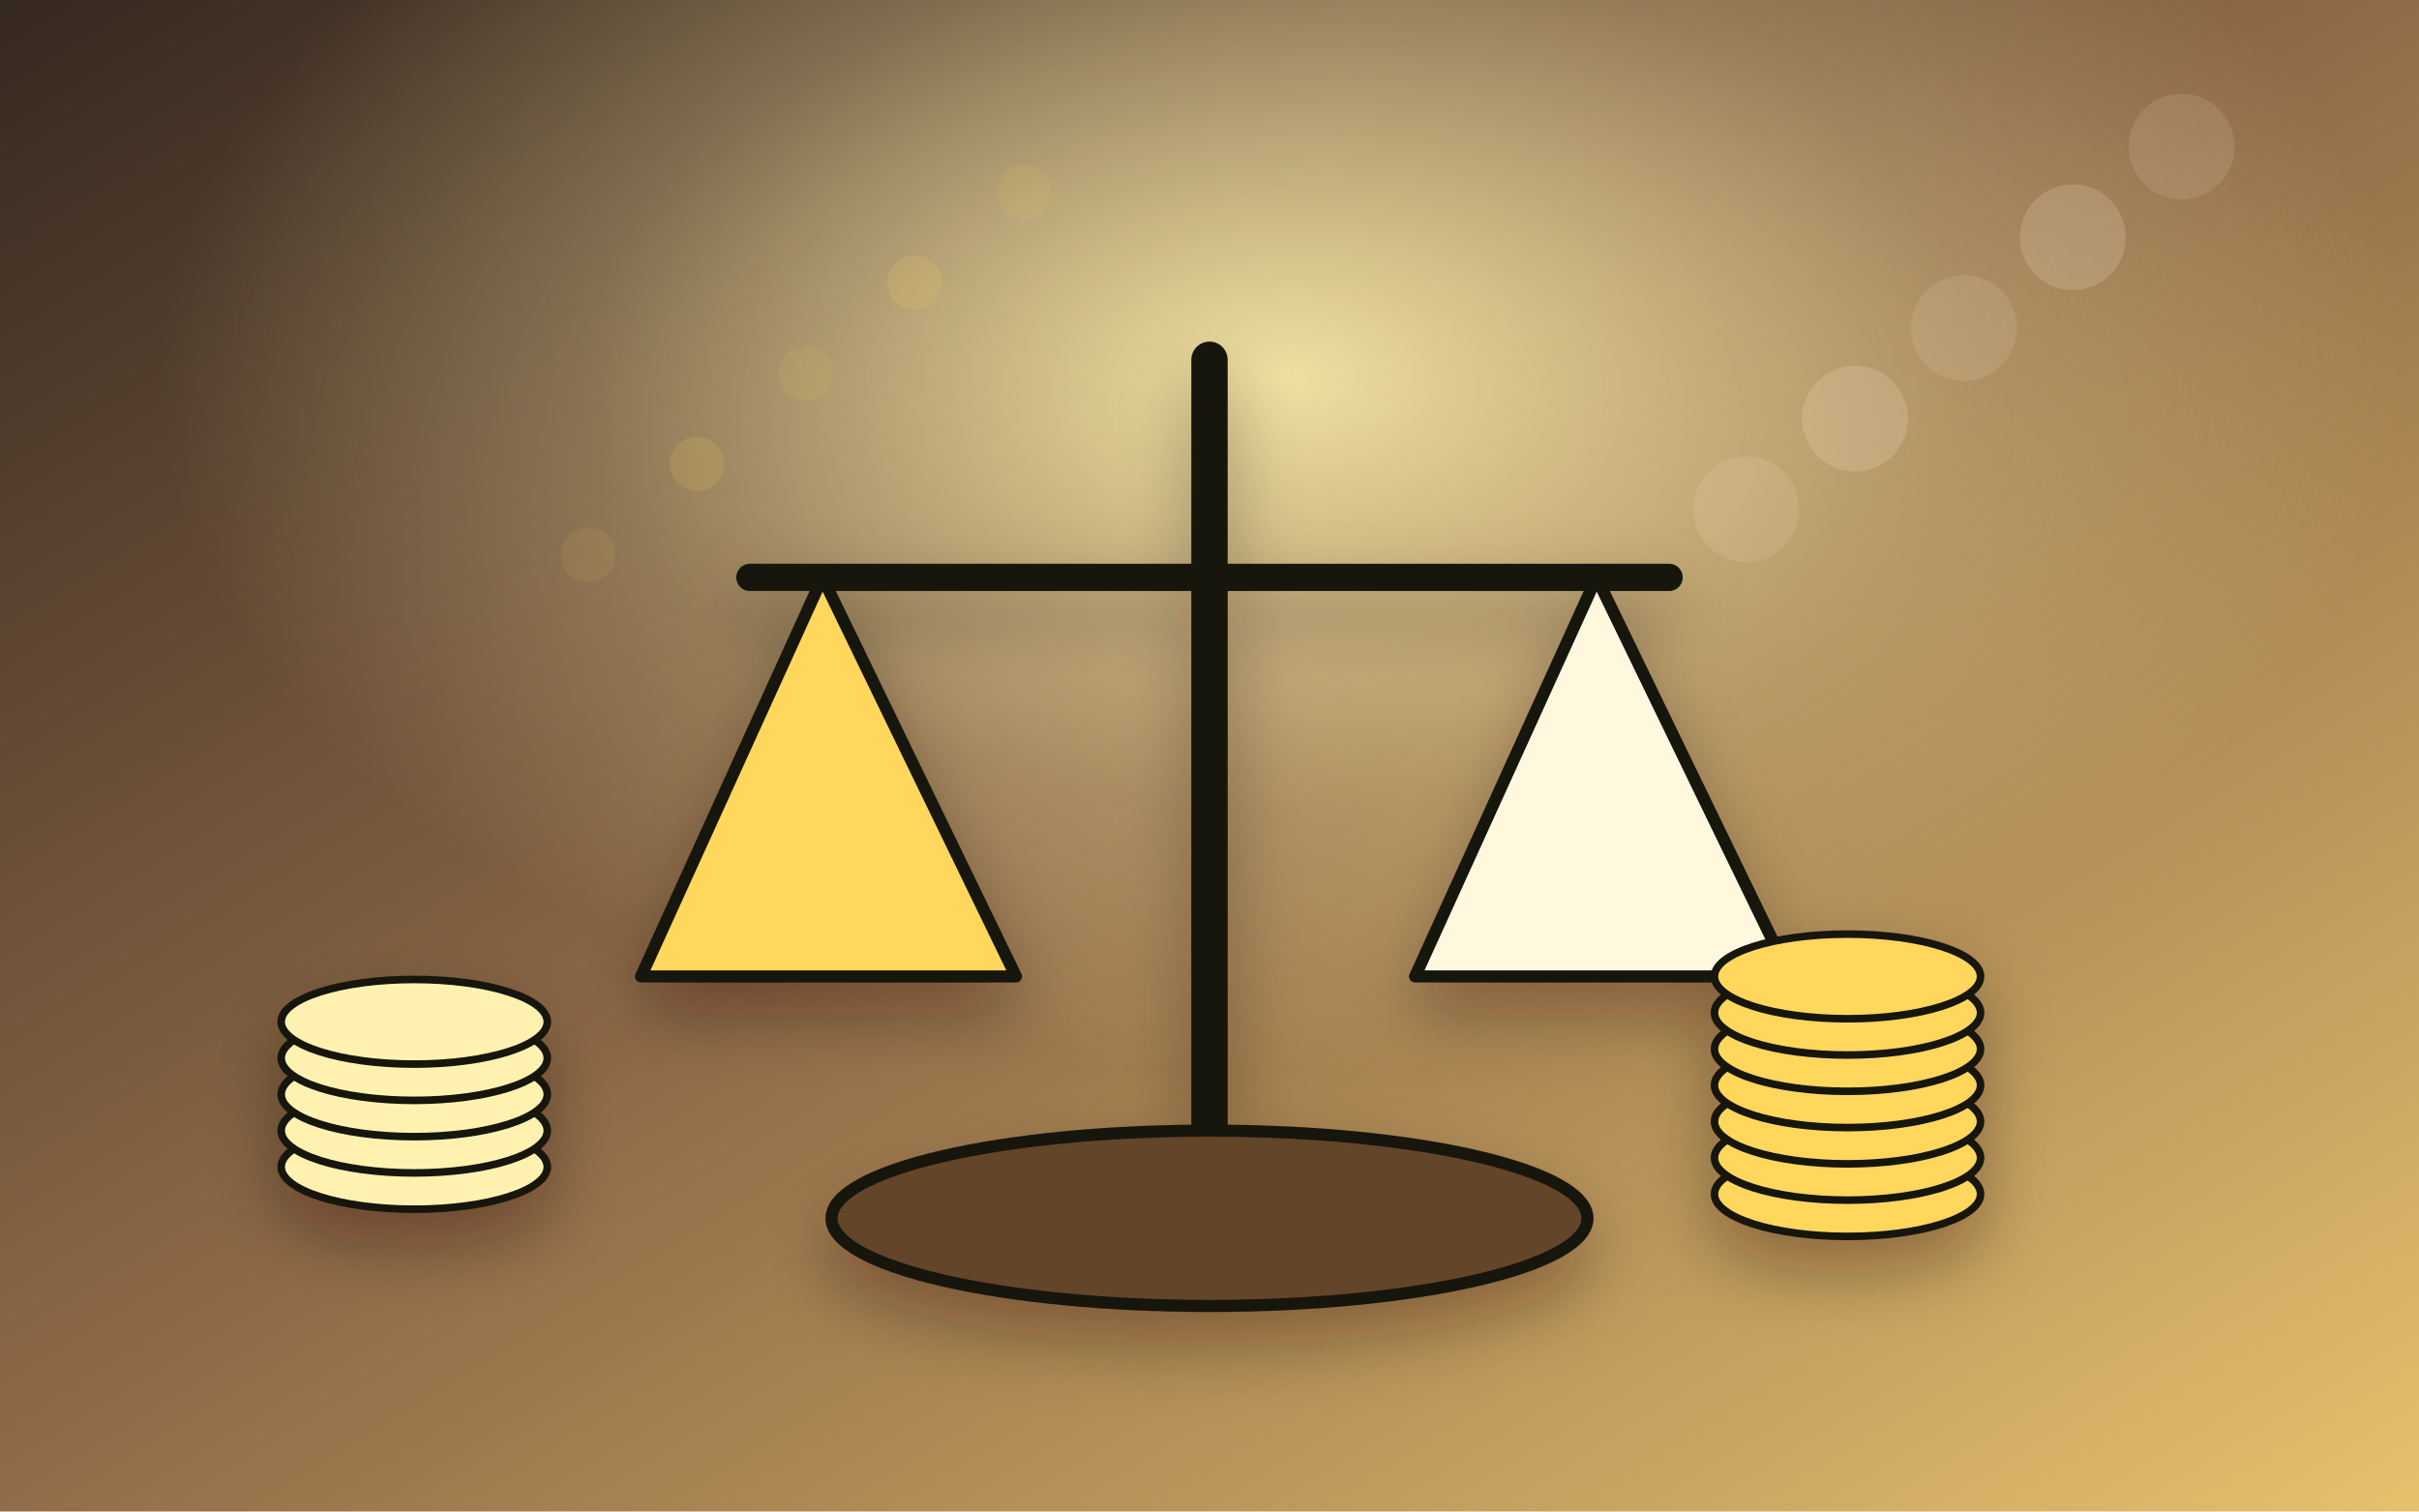
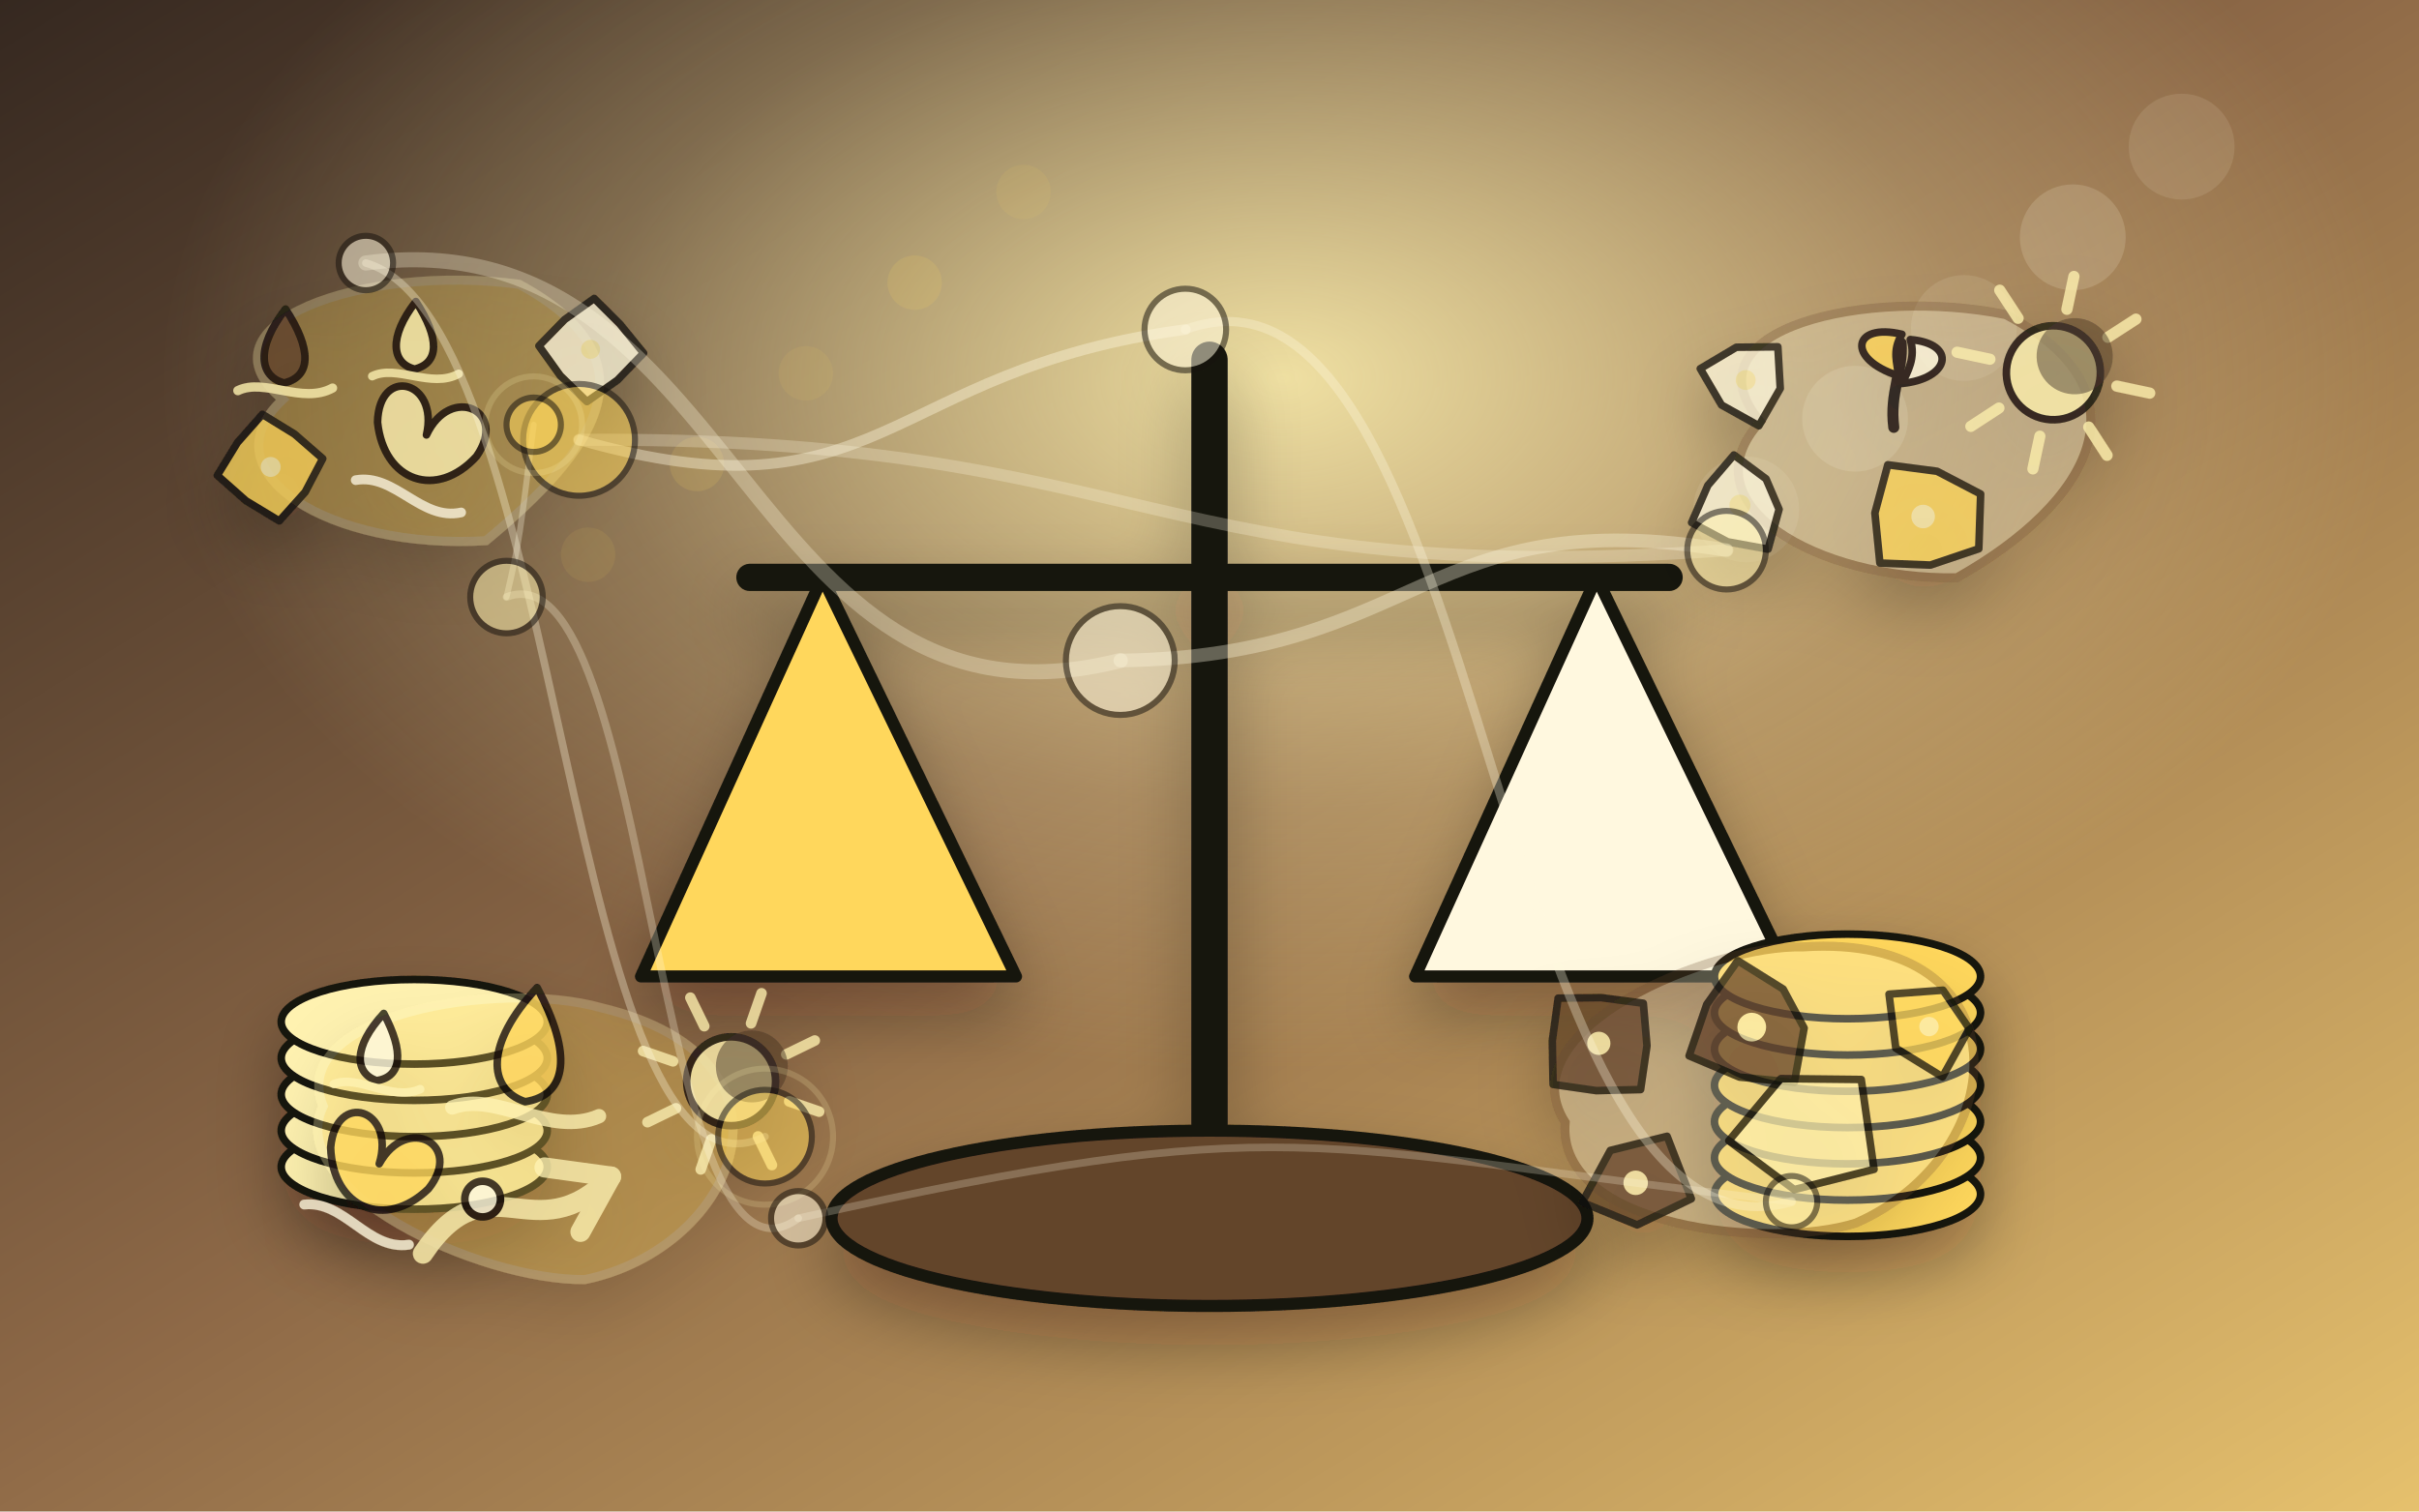
<svg xmlns="http://www.w3.org/2000/svg" width="1600" height="1000" viewBox="0 0 1600 1000" role="img" aria-labelledby="title desc">
  <defs>
    <linearGradient id="posterBg" x1="0" y1="0" x2="1" y2="1">
      <stop offset="0%" stop-color="#352820" />
      <stop offset="48%" stop-color="#8e6947" />
      <stop offset="100%" stop-color="#e6c16d" />
    </linearGradient>
    <radialGradient id="warmGlow" cx="53%" cy="25%" r="46%">
      <stop offset="0%" stop-color="#fff2b0" stop-opacity=".88" />
      <stop offset="62%" stop-color="#fff2b0" stop-opacity=".24" />
      <stop offset="100%" stop-color="#fff2b0" stop-opacity="0" />
    </radialGradient>
    <filter id="posterShadow" x="-20%" y="-20%" width="140%" height="150%">
      <feDropShadow dx="0" dy="22" stdDeviation="22" flood-color="#140d08" flood-opacity=".32" />
    </filter>
    <filter id="hardInk" x="-20%" y="-20%" width="140%" height="150%">
      <feDropShadow dx="6" dy="8" stdDeviation="0" flood-color="#12100c" flood-opacity=".34" />
    </filter>
    <style>
      .ink { stroke: #16120d; stroke-width: 8; stroke-linecap: round; stroke-linejoin: round; }
      .thin { stroke: #16120d; stroke-width: 5; stroke-linecap: round; stroke-linejoin: round; }
    </style>
  </defs>
  <rect width="1600" height="1000" fill="url(#posterBg)" />
  <rect width="1600" height="1000" fill="url(#warmGlow)" />
  <circle cx="389" cy="367" r="18" fill="#ffd75b" opacity="0.08" />
  <circle cx="1155" cy="337" r="35" fill="#fff8df" opacity="0.11" />
  <circle cx="461" cy="307" r="18" fill="#ffd75b" opacity="0.13" />
  <circle cx="1227" cy="277" r="35" fill="#fff8df" opacity="0.16" />
  <circle cx="533" cy="247" r="18" fill="#ffd75b" opacity="0.08" />
  <circle cx="1299" cy="217" r="35" fill="#fff8df" opacity="0.11" />
  <circle cx="605" cy="187" r="18" fill="#ffd75b" opacity="0.13" />
  <circle cx="1371" cy="157" r="35" fill="#fff8df" opacity="0.16" />
  <circle cx="677" cy="127" r="18" fill="#ffd75b" opacity="0.08" />
  <circle cx="1443" cy="97" r="35" fill="#fff8df" opacity="0.11" />
  <g filter="url(#posterShadow)">
    <g id="poster-value-scales">
      <path d="M800 238 L800 784" stroke="#16120d" stroke-width="24" stroke-linecap="round" />
      <path d="M496 382 L1104 382" stroke="#16120d" stroke-width="18" stroke-linecap="round" />
      <path d="M544 382 L424 646 L672 646Z" fill="#ffd75b" class="ink" />
      <path d="M1056 382 L936 646 L1184 646Z" fill="#fff8df" class="ink" />
      <ellipse cx="800" cy="806" rx="250" ry="58" fill="#63442b" class="ink" />
      <ellipse cx="274" cy="772" rx="88" ry="28" fill="#fff2b0" class="thin" />
      <ellipse cx="274" cy="748" rx="88" ry="28" fill="#fff2b0" class="thin" />
      <ellipse cx="274" cy="724" rx="88" ry="28" fill="#fff2b0" class="thin" />
      <ellipse cx="274" cy="700" rx="88" ry="28" fill="#fff2b0" class="thin" />
      <ellipse cx="274" cy="676" rx="88" ry="28" fill="#fff2b0" class="thin" />
      <ellipse cx="1222" cy="790" rx="88" ry="28" fill="#ffd75b" class="thin" />
      <ellipse cx="1222" cy="766" rx="88" ry="28" fill="#ffd75b" class="thin" />
      <ellipse cx="1222" cy="742" rx="88" ry="28" fill="#ffd75b" class="thin" />
      <ellipse cx="1222" cy="718" rx="88" ry="28" fill="#ffd75b" class="thin" />
      <ellipse cx="1222" cy="694" rx="88" ry="28" fill="#ffd75b" class="thin" />
      <ellipse cx="1222" cy="670" rx="88" ry="28" fill="#ffd75b" class="thin" />
      <ellipse cx="1222" cy="646" rx="88" ry="28" fill="#ffd75b" class="thin" />
    </g>
  </g>
+   <g id="semantic-layer-icons" filter="url(#posterShadow)">
+     <g transform="rotate(1.0 281.0 266.0)" opacity=".92">
+       <path d="M187.0 266.0 C126.0 217.0 239.0 175.0 342.0 187.0 C436.0 236.0 394.0 296.0 323.0 357.0 C220.0 365.0 136.0 315.0 187.0 266.0Z" fill="#ffd75b" opacity=".28" stroke="#fff2b0" stroke-width="6" />
+       <g opacity=".86">
+         <path d="M187.8 206.1 C168.1 232.4 171.4 251.2 187.8 255.0 C205.7 250.3 205.7 232.4 187.8 206.1Z" fill="#63442b" class="thin" />
+         <path d="M157.2 260.6 C174.6 251.7 200.0 269.1 219.8 257.8" fill="none" stroke="#fff2b0" stroke-width="6.1" stroke-linecap="round" />
+       </g>
+       <g opacity=".86">
+         <path d="M273.9 199.6 C255.8 223.7 258.8 240.9 273.9 244.3 C290.2 240.0 290.2 223.7 273.9 199.6Z" fill="#fff2b0" class="thin" />
+         <path d="M245.9 249.5 C261.9 241.3 285.1 257.2 303.1 246.9" fill="none" stroke="#fff2b0" stroke-width="5.6" stroke-linecap="round" />
+       </g>
+       <g opacity=".78">
+         <polygon points="425.1,231.1 408.1,249.3 388.2,263.8 370.3,247.0 355.8,227.5 372.5,209.8 391.8,195.5 409.1,212.1" fill="#fff8df" class="thin" />
+         <circle cx="390.0" cy="229.2" r="6.3" fill="#fff2b0" />
+       </g>
+       <g opacity=".78">
+         <polygon points="202.9,326.9 186.1,346.3 163.9,333.4 144.6,316.9 157.5,295.0 173.7,276.0 195.2,288.7 214.1,304.6" fill="#ffd75b" class="thin" />
+         <circle cx="179.8" cy="310.7" r="6.6" fill="#fff2b0" />
+       </g>
+       <g transform="rotate(18 280.9 296.7)" opacity=".84">
+         <path d="M246.3 290.3 C234.8 254.4 275.8 250.6 279.6 287.7 C283.5 250.6 325.7 254.4 315.5 290.3 C300.1 326.1 263.0 326.1 246.3 290.3Z" fill="#fff2b0" class="thin" />
+         <path d="M245.1 331.2 C268.1 318.4 295.0 342.8 318.0 328.7" fill="none" stroke="#fff8df" stroke-width="6.4" stroke-linecap="round" />
+       </g>
+     </g>
+     <g transform="rotate(4.0 1265.0 286.0)" opacity=".92">
+       <path d="M1164.0 286.0 C1108.0 228.0 1229.0 192.0 1321.0 204.0 C1422.0 248.0 1386.0 324.0 1301.0 380.0 C1209.0 388.0 1118.0 344.0 1164.0 286.0Z" fill="#fff8df" opacity=".28" stroke="#63442b" stroke-width="6" />
+       <g opacity=".78">
+         <polygon points="1175.7,263.2 1163.3,288.8 1137.7,276.8 1122.0,253.8 1144.8,238.0 1172.2,235.8" fill="#fff8df" class="thin" />
+         <circle cx="1152.5" cy="259.2" r="6.6" fill="#fff2b0" />
+       </g>
+       <g transform="rotate(1 1252.9 255.2)" opacity=".86">
+         <path d="M1252.9 283.6 C1248.0 261.0 1255.8 246.3 1252.9 227.7" fill="none" stroke="#16120d" stroke-width="7.3" stroke-linecap="round" />
+         <path d="M1252.9 249.3 C1217.6 241.4 1219.5 216.9 1252.9 221.8 C1247.0 233.6 1251.9 241.4 1252.9 249.3Z" fill="#ffd75b" class="thin" />
+         <path d="M1255.8 254.2 C1287.2 248.3 1290.1 224.8 1258.7 224.8 C1263.6 236.5 1258.7 246.3 1255.8 254.2Z" fill="#fff8df" class="thin" />
+       </g>
+       <g opacity=".84">
+         <path d="M1397.7 246.1 L1419.7 249.2" stroke="#fff2b0" stroke-width="7.4" stroke-linecap="round" />
+         <path d="M1381.0 274.4 L1394.4 292.2" stroke="#fff2b0" stroke-width="7.4" stroke-linecap="round" />
+         <path d="M1349.2 282.7 L1346.1 304.6" stroke="#fff2b0" stroke-width="7.4" stroke-linecap="round" />
+         <path d="M1320.9 266.0 L1303.2 279.4" stroke="#fff2b0" stroke-width="7.4" stroke-linecap="round" />
+         <path d="M1312.7 234.2 L1290.7 231.1" stroke="#fff2b0" stroke-width="7.4" stroke-linecap="round" />
+         <path d="M1329.4 205.9 L1316.0 188.2" stroke="#fff2b0" stroke-width="7.4" stroke-linecap="round" />
+         <path d="M1361.2 197.7 L1364.3 175.7" stroke="#fff2b0" stroke-width="7.4" stroke-linecap="round" />
+         <path d="M1389.5 214.3 L1407.2 201.0" stroke="#fff2b0" stroke-width="7.4" stroke-linecap="round" />
+         <circle cx="1355.2" cy="240.2" r="31.1" fill="#fff2b0" class="thin" />
+         <circle cx="1368.5" cy="228.3" r="25.2" fill="#352820" opacity=".5" />
+       </g>
+       <g opacity=".78">
+         <polygon points="1180.5,343.0 1175.1,369.8 1148.0,366.8 1123.4,355.8 1132.4,330.5 1148.2,309.2 1170.5,323.5" fill="#fff8df" class="thin" />
+         <circle cx="1154.5" cy="342.1" r="7.0" fill="#fff2b0" />
+       </g>
+       <g opacity=".78">
+         <polygon points="1314.1,359.8 1282.9,372.8 1249.5,373.8 1243.9,341.0 1250.2,308.6 1283.0,310.6 1312.8,323.6" fill="#ffd75b" class="thin" />
+         <circle cx="1275.9" cy="341.1" r="7.8" fill="#fff2b0" />
+       </g>
+     </g>
+     <g transform="rotate(6.0 358.0 747.0)" opacity=".92">
+       <path d="M213.0 747.0 C182.0 690.0 319.0 651.0 389.0 663.0 C534.0 682.0 495.0 812.0 397.0 843.0 C327.0 851.0 192.0 804.0 213.0 747.0Z" fill="#ffd75b" opacity=".28" stroke="#fff2b0" stroke-width="6" />
+       <g opacity=".86">
+         <path d="M246.4 681.8 C228.3 705.9 231.3 723.1 246.4 726.5 C262.7 722.2 262.7 705.9 246.4 681.8Z" fill="#fff8df" class="thin" />
+         <path d="M218.4 731.7 C234.3 723.5 257.5 739.4 275.6 729.1" fill="none" stroke="#fff2b0" stroke-width="5.6" stroke-linecap="round" />
+       </g>
+       <g opacity=".86">
+         <path d="M345.5 654.2 C314.8 695.1 319.9 724.3 345.5 730.1 C373.2 722.8 373.2 695.1 345.5 654.2Z" fill="#ffd75b" class="thin" />
+         <path d="M298.0 738.9 C325.0 725.0 364.5 752.0 395.1 734.5" fill="none" stroke="#fff2b0" stroke-width="9.5" stroke-linecap="round" />
+       </g>
+       <g opacity=".84">
+         <path d="M519.2 711.6 L539.6 716.3" stroke="#fff2b0" stroke-width="7.0" stroke-linecap="round" />
+         <path d="M501.1 736.9 L512.2 754.7" stroke="#fff2b0" stroke-width="7.0" stroke-linecap="round" />
+         <path d="M470.5 742.0 L465.7 762.5" stroke="#fff2b0" stroke-width="7.0" stroke-linecap="round" />
+         <path d="M445.2 724.0 L427.4 735.1" stroke="#fff2b0" stroke-width="7.0" stroke-linecap="round" />
+         <path d="M440.0 693.3 L419.6 688.6" stroke="#fff2b0" stroke-width="7.0" stroke-linecap="round" />
+         <path d="M458.1 668.0 L447.0 650.2" stroke="#fff2b0" stroke-width="7.0" stroke-linecap="round" />
+         <path d="M488.7 662.9 L493.5 642.4" stroke="#fff2b0" stroke-width="7.0" stroke-linecap="round" />
+         <path d="M514.0 680.9 L531.8 669.8" stroke="#fff2b0" stroke-width="7.0" stroke-linecap="round" />
+         <circle cx="479.6" cy="702.4" r="29.4" fill="#fff2b0" class="thin" />
+         <circle cx="492.2" cy="691.2" r="23.8" fill="#352820" opacity=".5" />
+       </g>
+       <g transform="rotate(17 252.4 790.1)" opacity=".84">
+         <path d="M217.3 783.6 C205.6 747.2 247.2 743.3 251.1 781.0 C255.0 743.3 297.9 747.2 287.5 783.6 C271.9 820.0 234.2 820.0 217.3 783.6Z" fill="#ffd75b" class="thin" />
+         <path d="M216.0 825.2 C239.4 812.2 266.7 836.9 290.1 822.6" fill="none" stroke="#fff8df" stroke-width="6.5" stroke-linecap="round" />
+       </g>
+       <g opacity=".86">
+         <path d="M288.8 837.1 C325.8 767.5 361.3 831.2 407.2 773.4" fill="none" stroke="#fff2b0" stroke-width="13.3" stroke-linecap="round" />
+         <path d="M407.2 773.4 L362.8 772.0 M407.2 773.4 L390.9 811.9" fill="none" stroke="#fff2b0" stroke-width="13.3" stroke-linecap="round" />
+         <circle cx="324.3" cy="797.1" r="11.8" fill="#fff8df" class="thin" />
+       </g>
+     </g>
+     <g transform="rotate(-10.0 1180.0 717.0)" opacity=".92">
+       <path d="M1033.0 717.0 C1005.0 649.0 1149.0 618.0 1208.0 630.0 C1355.0 646.0 1324.0 788.0 1211.0 816.0 C1152.0 824.0 1015.0 785.0 1033.0 717.0Z" fill="#fff8df" opacity=".28" stroke="#63442b" stroke-width="6" />
+       <g opacity=".78">
+         <polygon points="1095.1,676.5 1085.9,704.3 1056.9,699.9 1029.5,690.9 1034.0,662.4 1042.7,635.3 1070.8,639.9 1097.6,648.4" fill="#63442b" class="thin" />
+         <circle cx="1064.0" cy="669.4" r="7.7" fill="#fff2b0" />
+       </g>
+       <g opacity=".78">
+         <polygon points="1199.5,683.0 1186.9,717.3 1151.7,707.5 1121.4,687.9 1138.8,656.4 1164.0,631.5 1190.3,655.2" fill="#63442b" class="thin" />
+         <circle cx="1165.5" cy="676.4" r="9.5" fill="#fff2b0" />
+       </g>
+       <g opacity=".78">
+         <polygon points="1307.0,702.4 1284.0,730.7 1256.9,706.6 1258.7,670.7 1294.3,674.3" fill="#ffd75b" class="thin" />
+         <circle cx="1281.0" cy="696.4" r="6.4" fill="#fff2b0" />
+       </g>
+       <g opacity=".78">
+         <polygon points="1106.4,781.3 1068.1,792.1 1034.9,771.1 1059.2,740.5 1097.8,737.8" fill="#63442b" class="thin" />
+         <circle cx="1072.0" cy="764.5" r="8.1" fill="#fff2b0" />
+       </g>
+       <g opacity=".78">
+         <polygon points="1228.8,783.1 1174.5,787.1 1137.5,747.8 1178.5,713.3 1230.8,723.1" fill="#fff2b0" class="thin" />
+         <circle cx="1188.5" cy="750.5" r="9.8" fill="#fff2b0" />
+       </g>
+     </g>
+   </g>
+   <g id="root-constellation">
+     <path d="M506.0 752.0 C374.0 815.0 374.0 212.0 242.0 174.0" fill="none" stroke="#fff8df" stroke-width="5" stroke-linecap="round" opacity="0.33" />
+     <path d="M242.0 174.0 C491.5 141.0 491.5 500.0 741.0 437.0" fill="none" stroke="#fff8df" stroke-width="10" stroke-linecap="round" opacity="0.30" />
+     <path d="M741.0 437.0 C941.5 434.0 941.5 331.0 1142.0 364.0" fill="none" stroke="#fff8df" stroke-width="9" stroke-linecap="round" opacity="0.34" />
+     <path d="M1142.0 364.0 C762.5 391.0 762.5 288.0 383.0 291.0" fill="none" stroke="#fff8df" stroke-width="8" stroke-linecap="round" opacity="0.26" />
+     <path d="M383.0 291.0 C583.5 348.0 583.5 245.0 784.0 218.0" fill="none" stroke="#fff8df" stroke-width="7" stroke-linecap="round" opacity="0.40" />
+     <path d="M784.0 218.0 C984.5 145.0 984.5 852.0 1185.0 795.0" fill="none" stroke="#fff8df" stroke-width="6" stroke-linecap="round" opacity="0.32" />
+     <path d="M1185.0 795.0 C856.5 758.0 856.5 733.0 528.0 806.0" fill="none" stroke="#fff8df" stroke-width="5" stroke-linecap="round" opacity="0.24" />
+     <path d="M528.0 806.0 C431.5 877.0 431.5 358.0 335.0 395.0" fill="none" stroke="#fff8df" stroke-width="5" stroke-linecap="round" opacity="0.28" />
+     <path d="M335.0 395.0 C344.0 357.0 344.0 352.0 353.0 281.0" fill="none" stroke="#fff8df" stroke-width="4" stroke-linecap="round" opacity="0.31" />
+     <circle cx="506.0" cy="752.0" r="31" fill="#ffd75b" opacity=".52" stroke="#16120d" stroke-width="4" />
+     <circle cx="506.0" cy="752.0" r="45" fill="none" stroke="#fff2b0" stroke-width="4" opacity=".18" />
+     <circle cx="242.0" cy="174.0" r="18" fill="#fff8df" opacity=".52" stroke="#16120d" stroke-width="4" />
+     <circle cx="741.0" cy="437.0" r="36" fill="#fff8df" opacity=".52" stroke="#16120d" stroke-width="4" />
+     <circle cx="1142.0" cy="364.0" r="26" fill="#fff2b0" opacity=".52" stroke="#16120d" stroke-width="4" />
+     <circle cx="383.0" cy="291.0" r="37" fill="#ffd75b" opacity=".52" stroke="#16120d" stroke-width="4" />
+     <circle cx="784.0" cy="218.0" r="27" fill="#fff8df" opacity=".52" stroke="#16120d" stroke-width="4" />
+     <circle cx="1185.0" cy="795.0" r="17" fill="#fff2b0" opacity=".52" stroke="#16120d" stroke-width="4" />
+     <circle cx="528.0" cy="806.0" r="18" fill="#fff8df" opacity=".52" stroke="#16120d" stroke-width="4" />
+     <circle cx="335.0" cy="395.0" r="24" fill="#fff2b0" opacity=".52" stroke="#16120d" stroke-width="4" />
+     <circle cx="353.0" cy="281.0" r="18" fill="#ffd75b" opacity=".52" stroke="#16120d" stroke-width="4" />
+     <circle cx="353.0" cy="281.0" r="32" fill="none" stroke="#fff2b0" stroke-width="4" opacity=".18" />
+   </g>
</svg>
